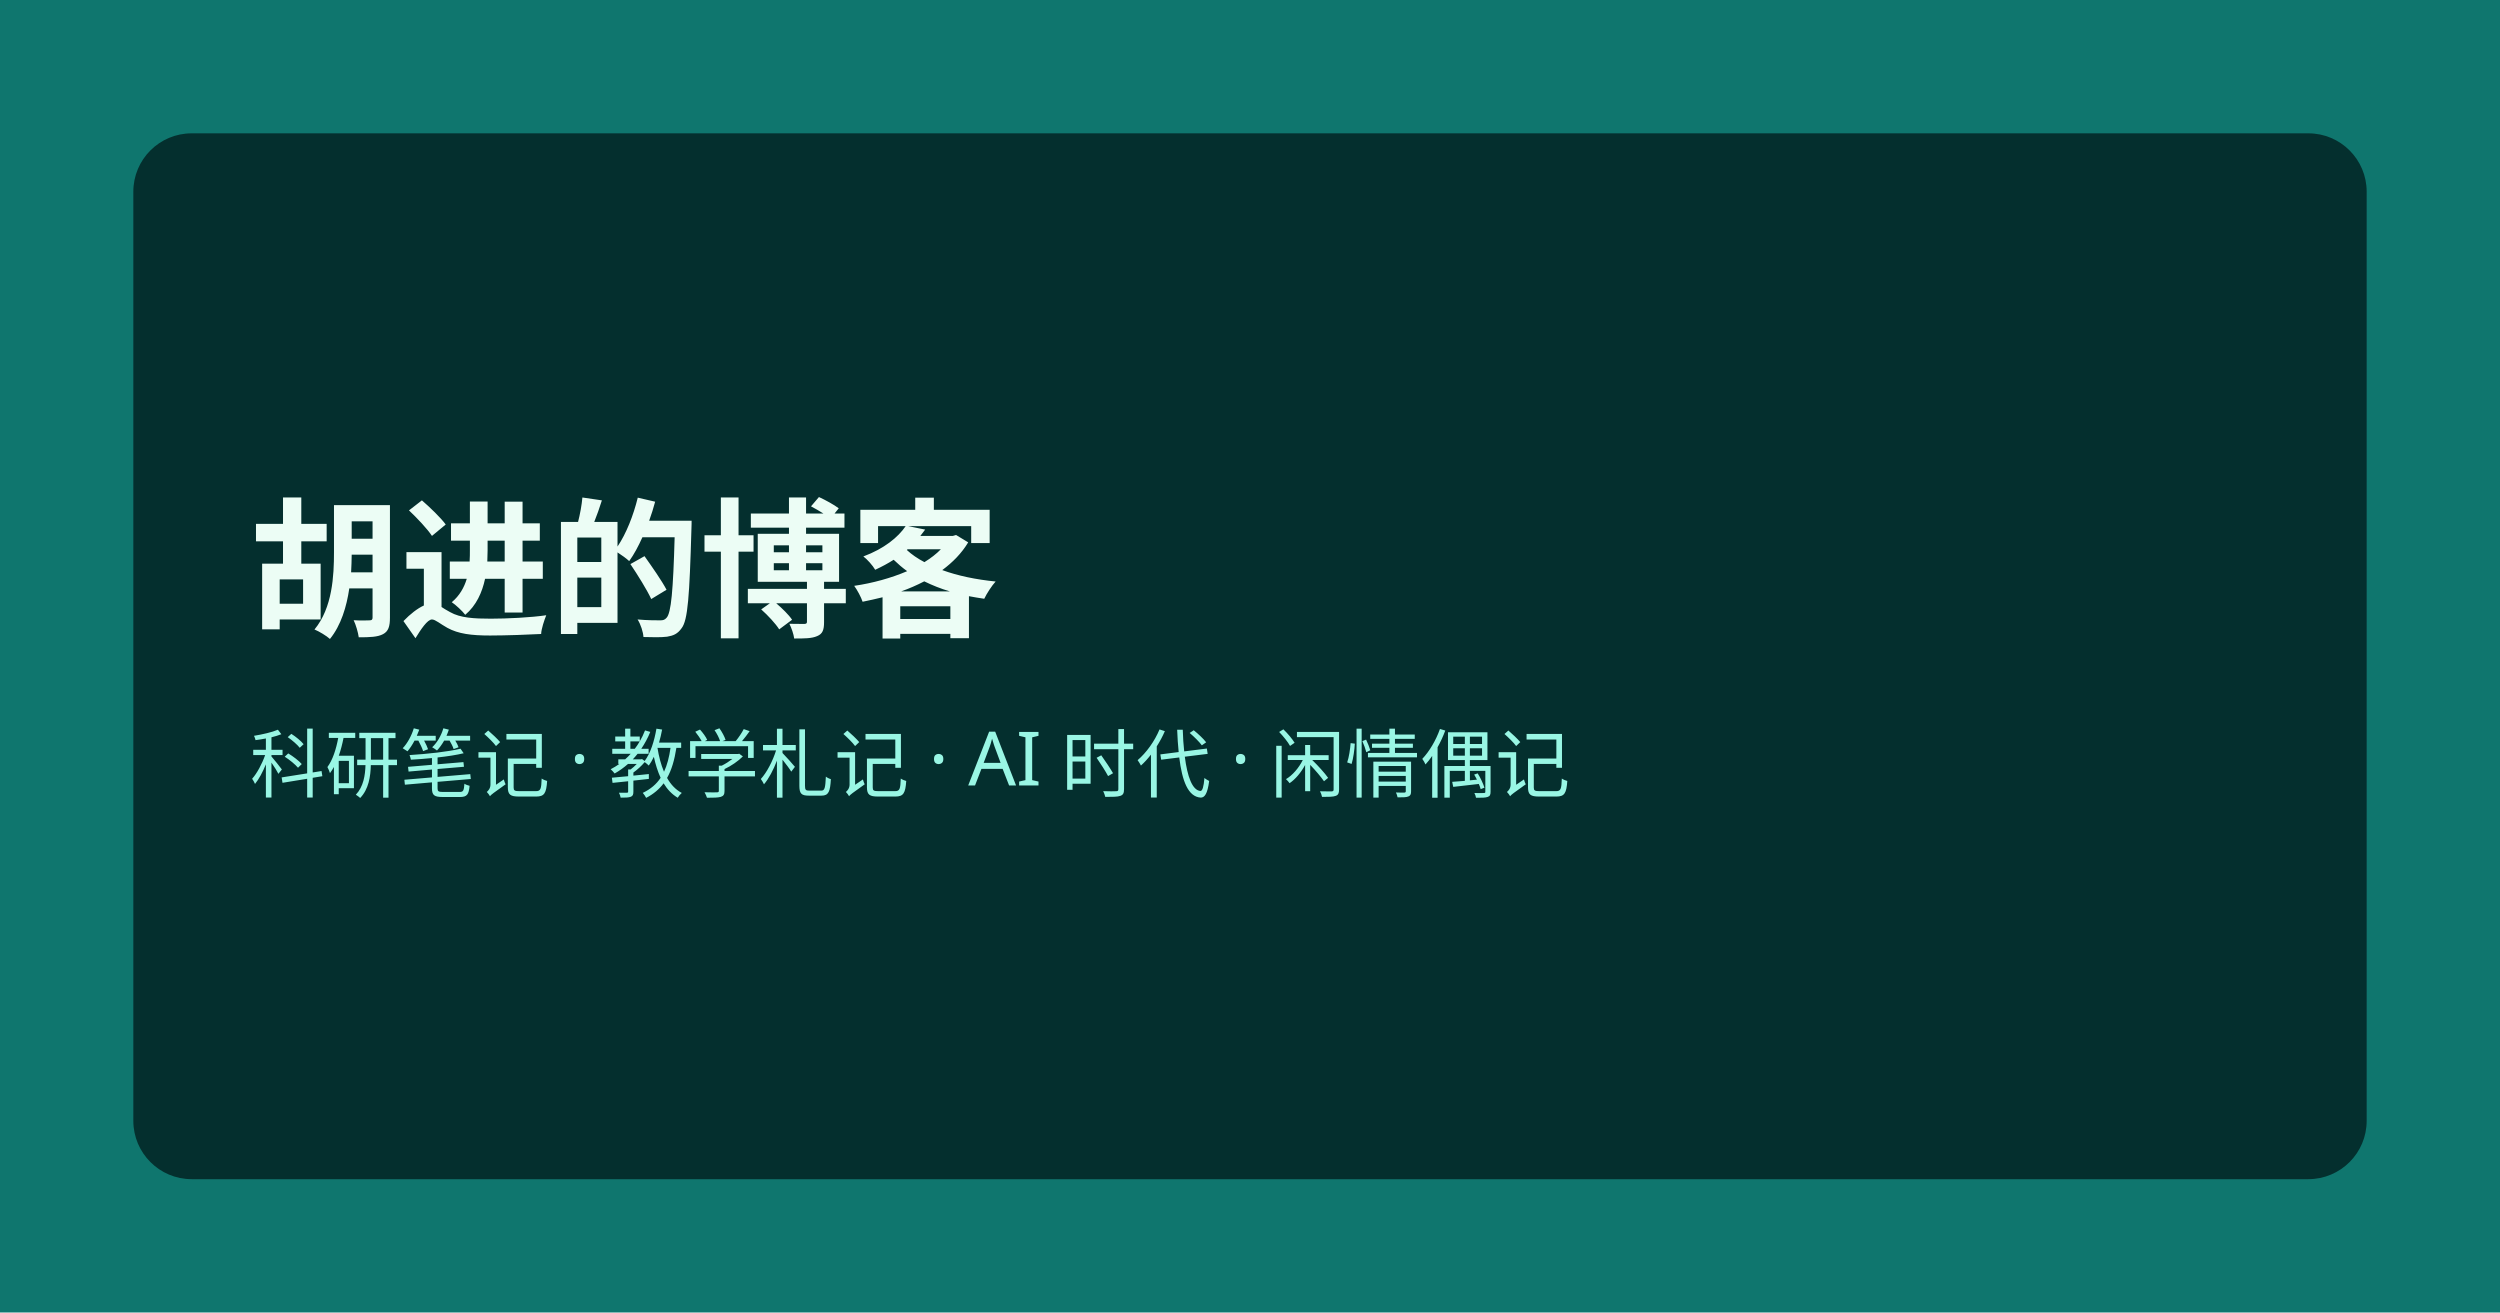
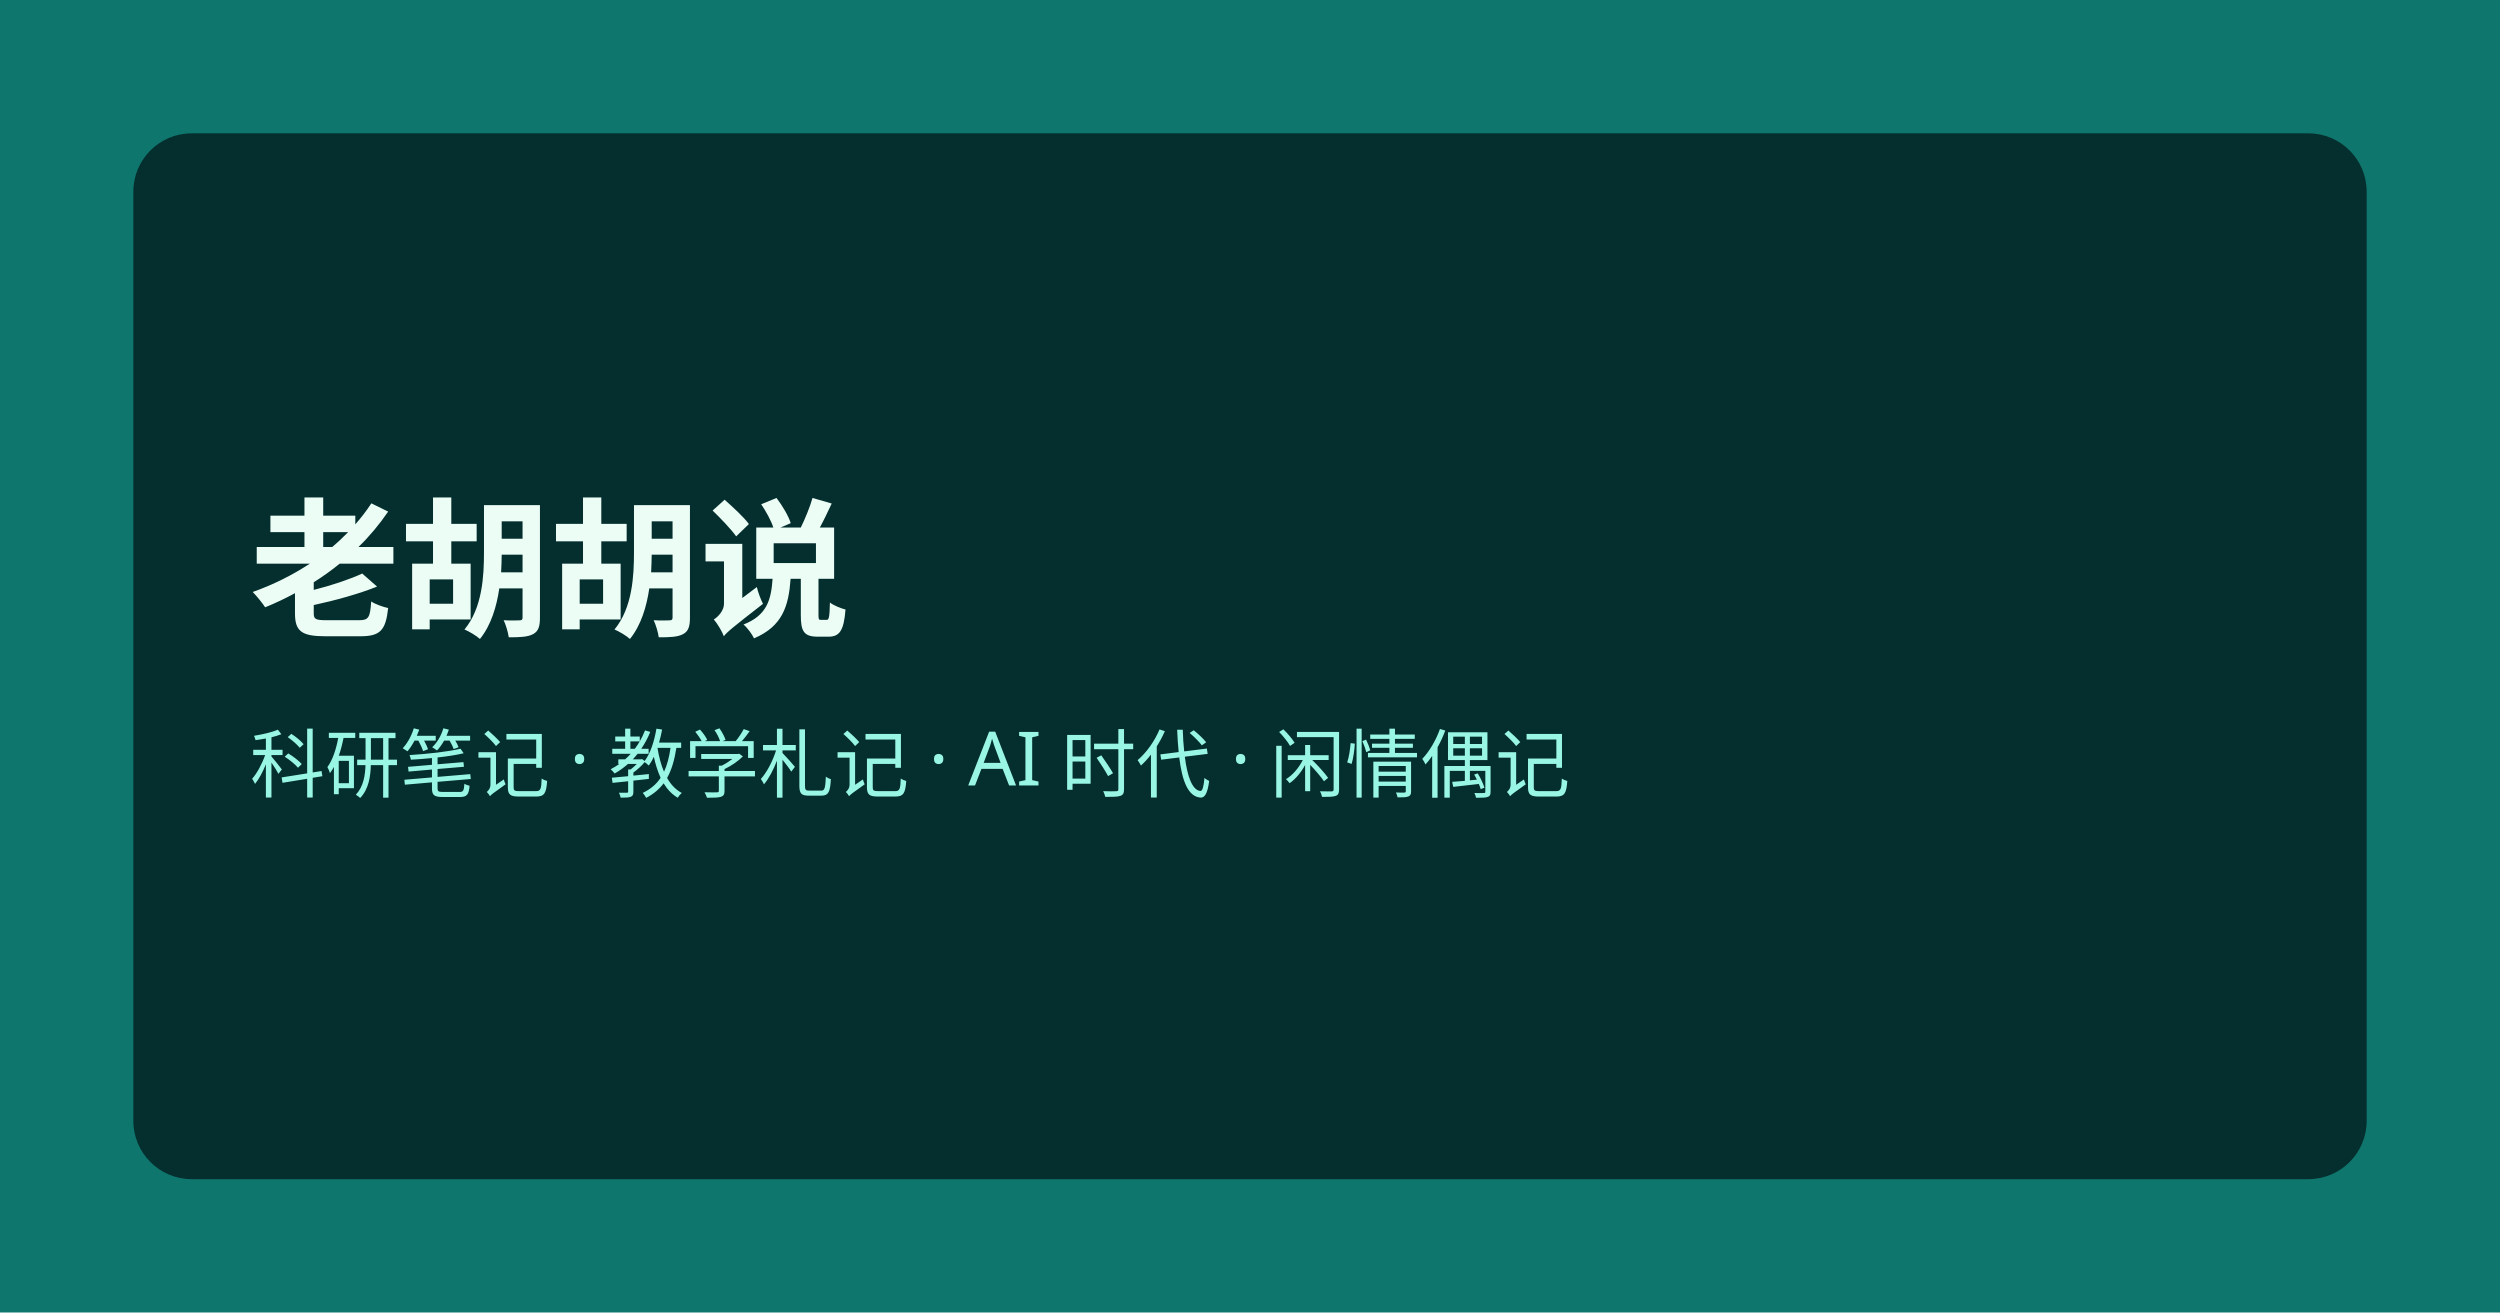
<svg xmlns="http://www.w3.org/2000/svg" width="1200" height="630" viewBox="0 0 1200 630" fill="none">
  <rect width="1200" height="630" fill="#0f766e" />
  <rect x="64" y="64" width="1072" height="502" rx="28" fill="#042f2e" />
-   <text x="120" y="300" fill="#ecfdf5" font-family="PingFang SC, Hiragino Sans GB, sans-serif" font-size="72" font-weight="700">胡进的博客</text>
+   <text x="120" y="300" fill="#ecfdf5" font-family="PingFang SC, Hiragino Sans GB, sans-serif" font-size="72" font-weight="700">老胡胡说</text>
  <text x="120" y="380" fill="#99f6e4" font-family="PingFang SC, Hiragino Sans GB, sans-serif" font-size="36">科研笔记 · 教学札记 · AI 时代 · 闲情偶记</text>
</svg>
